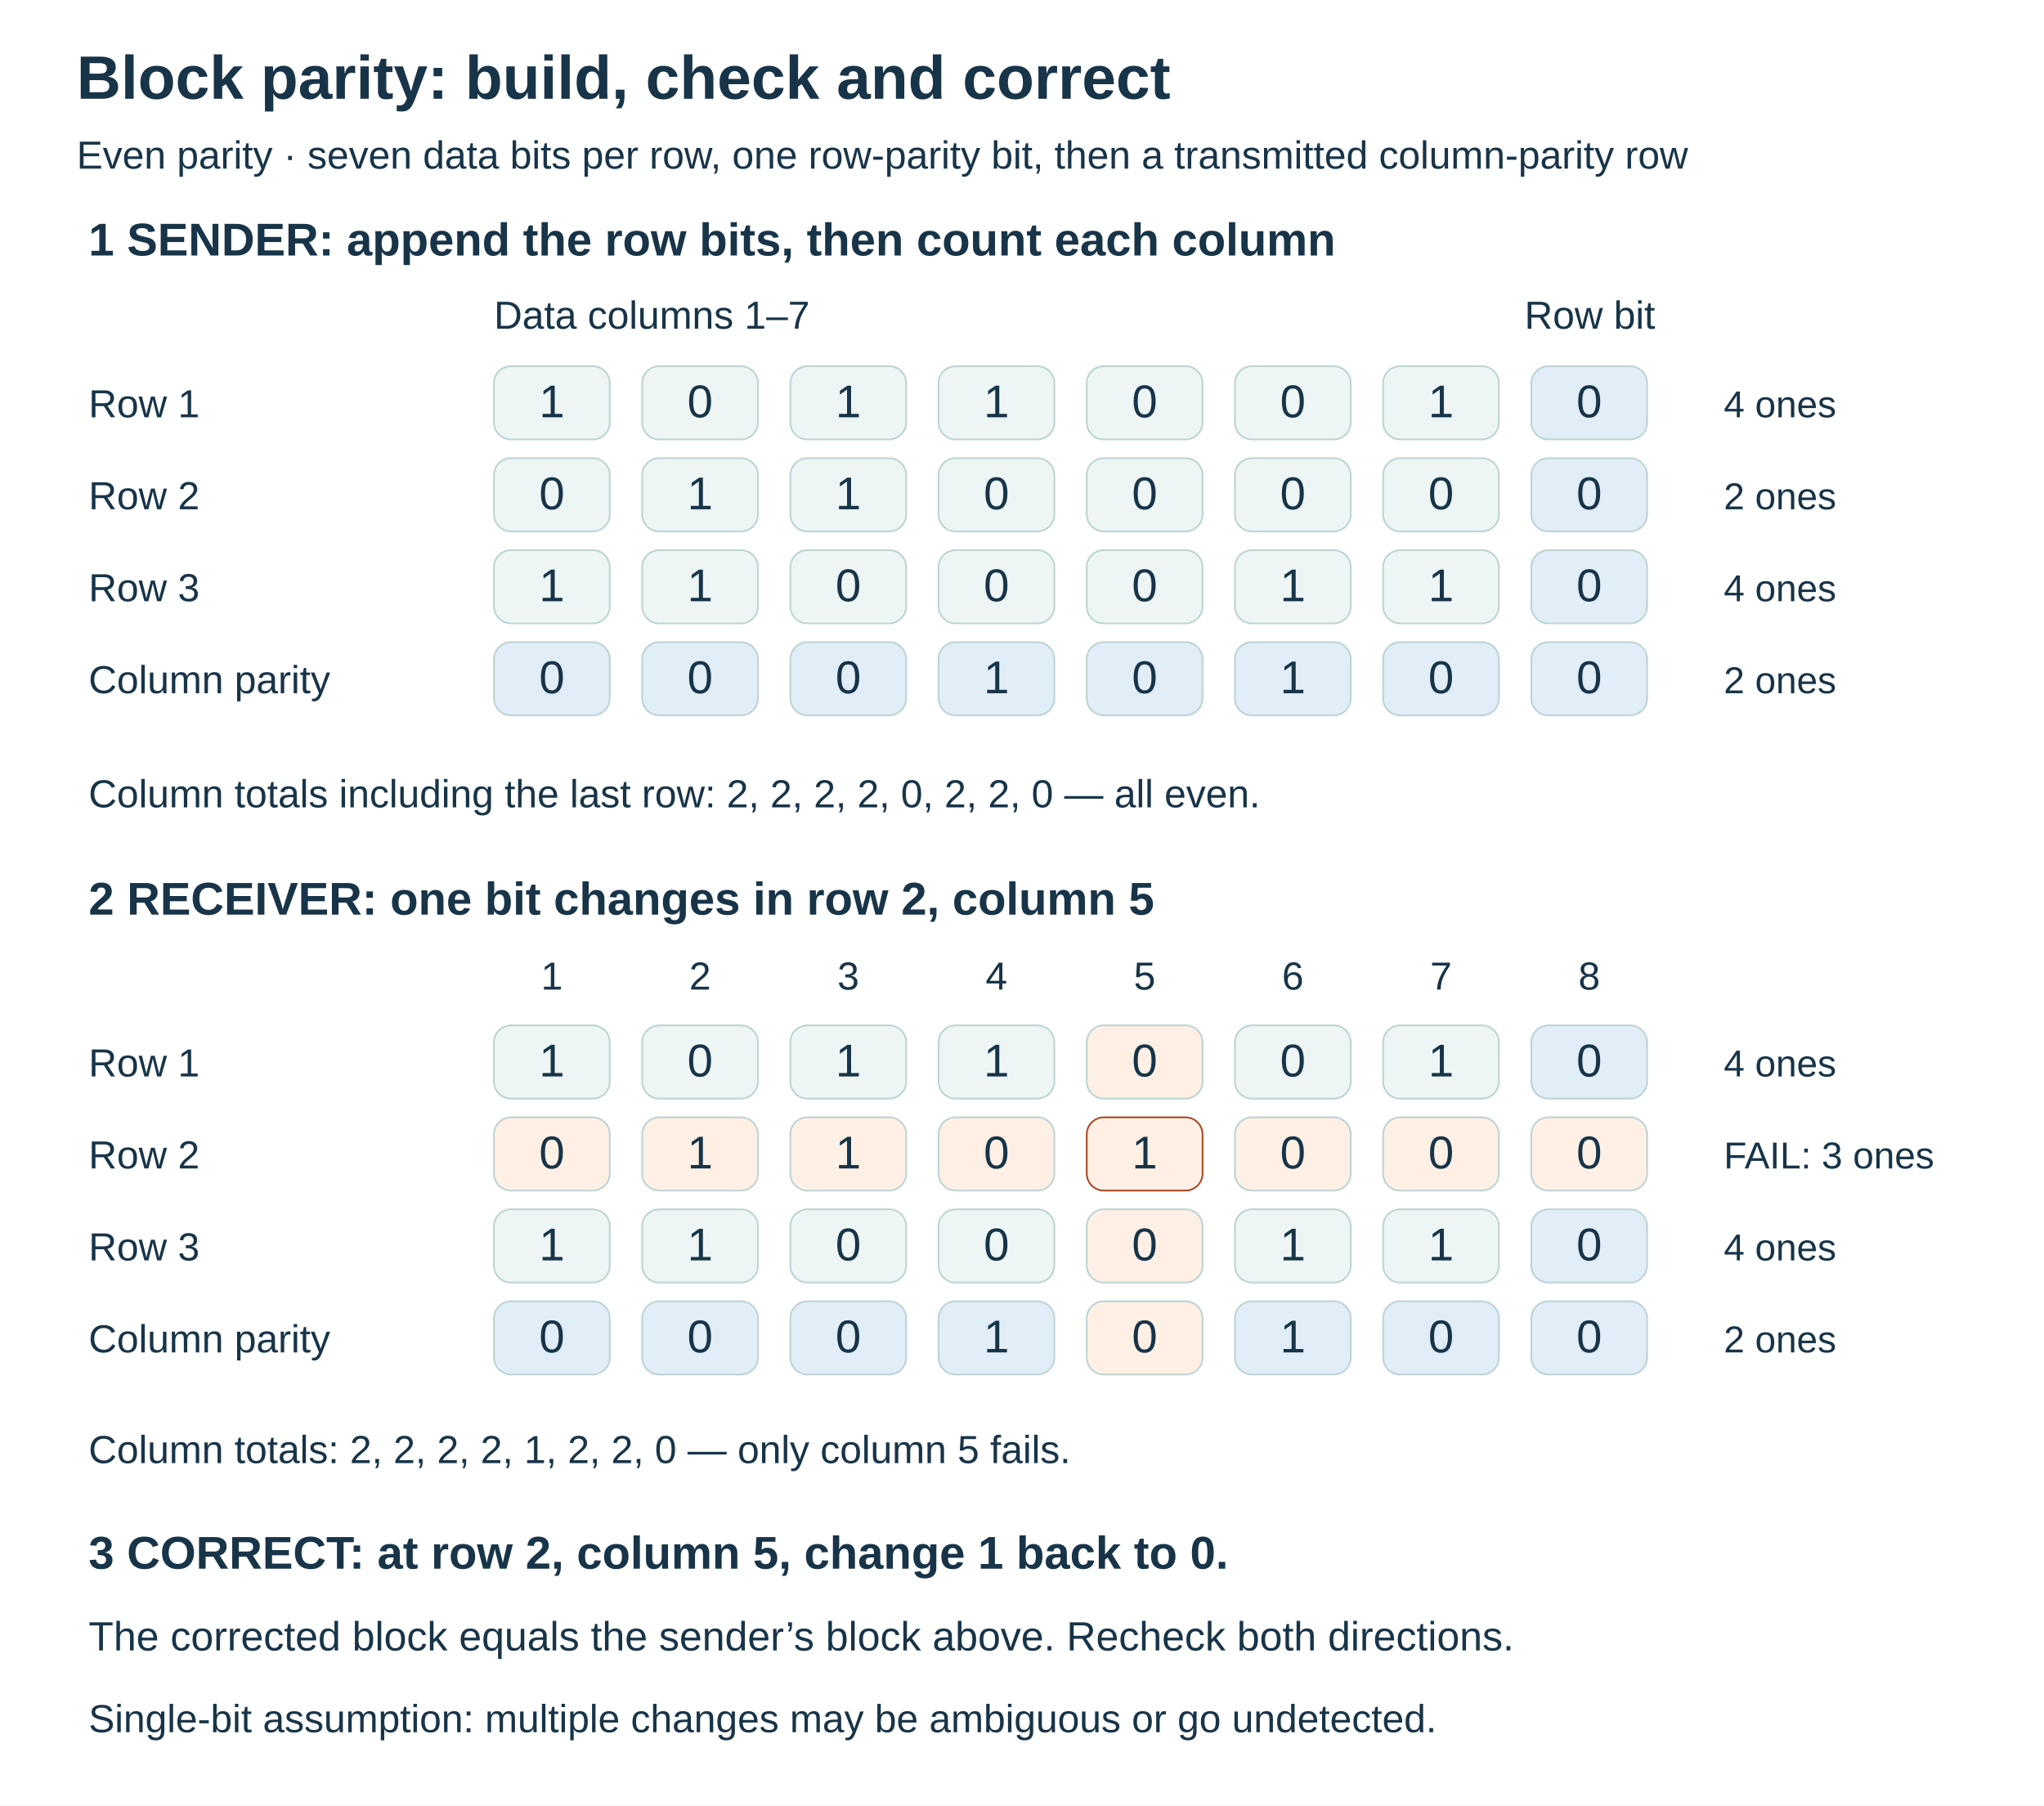
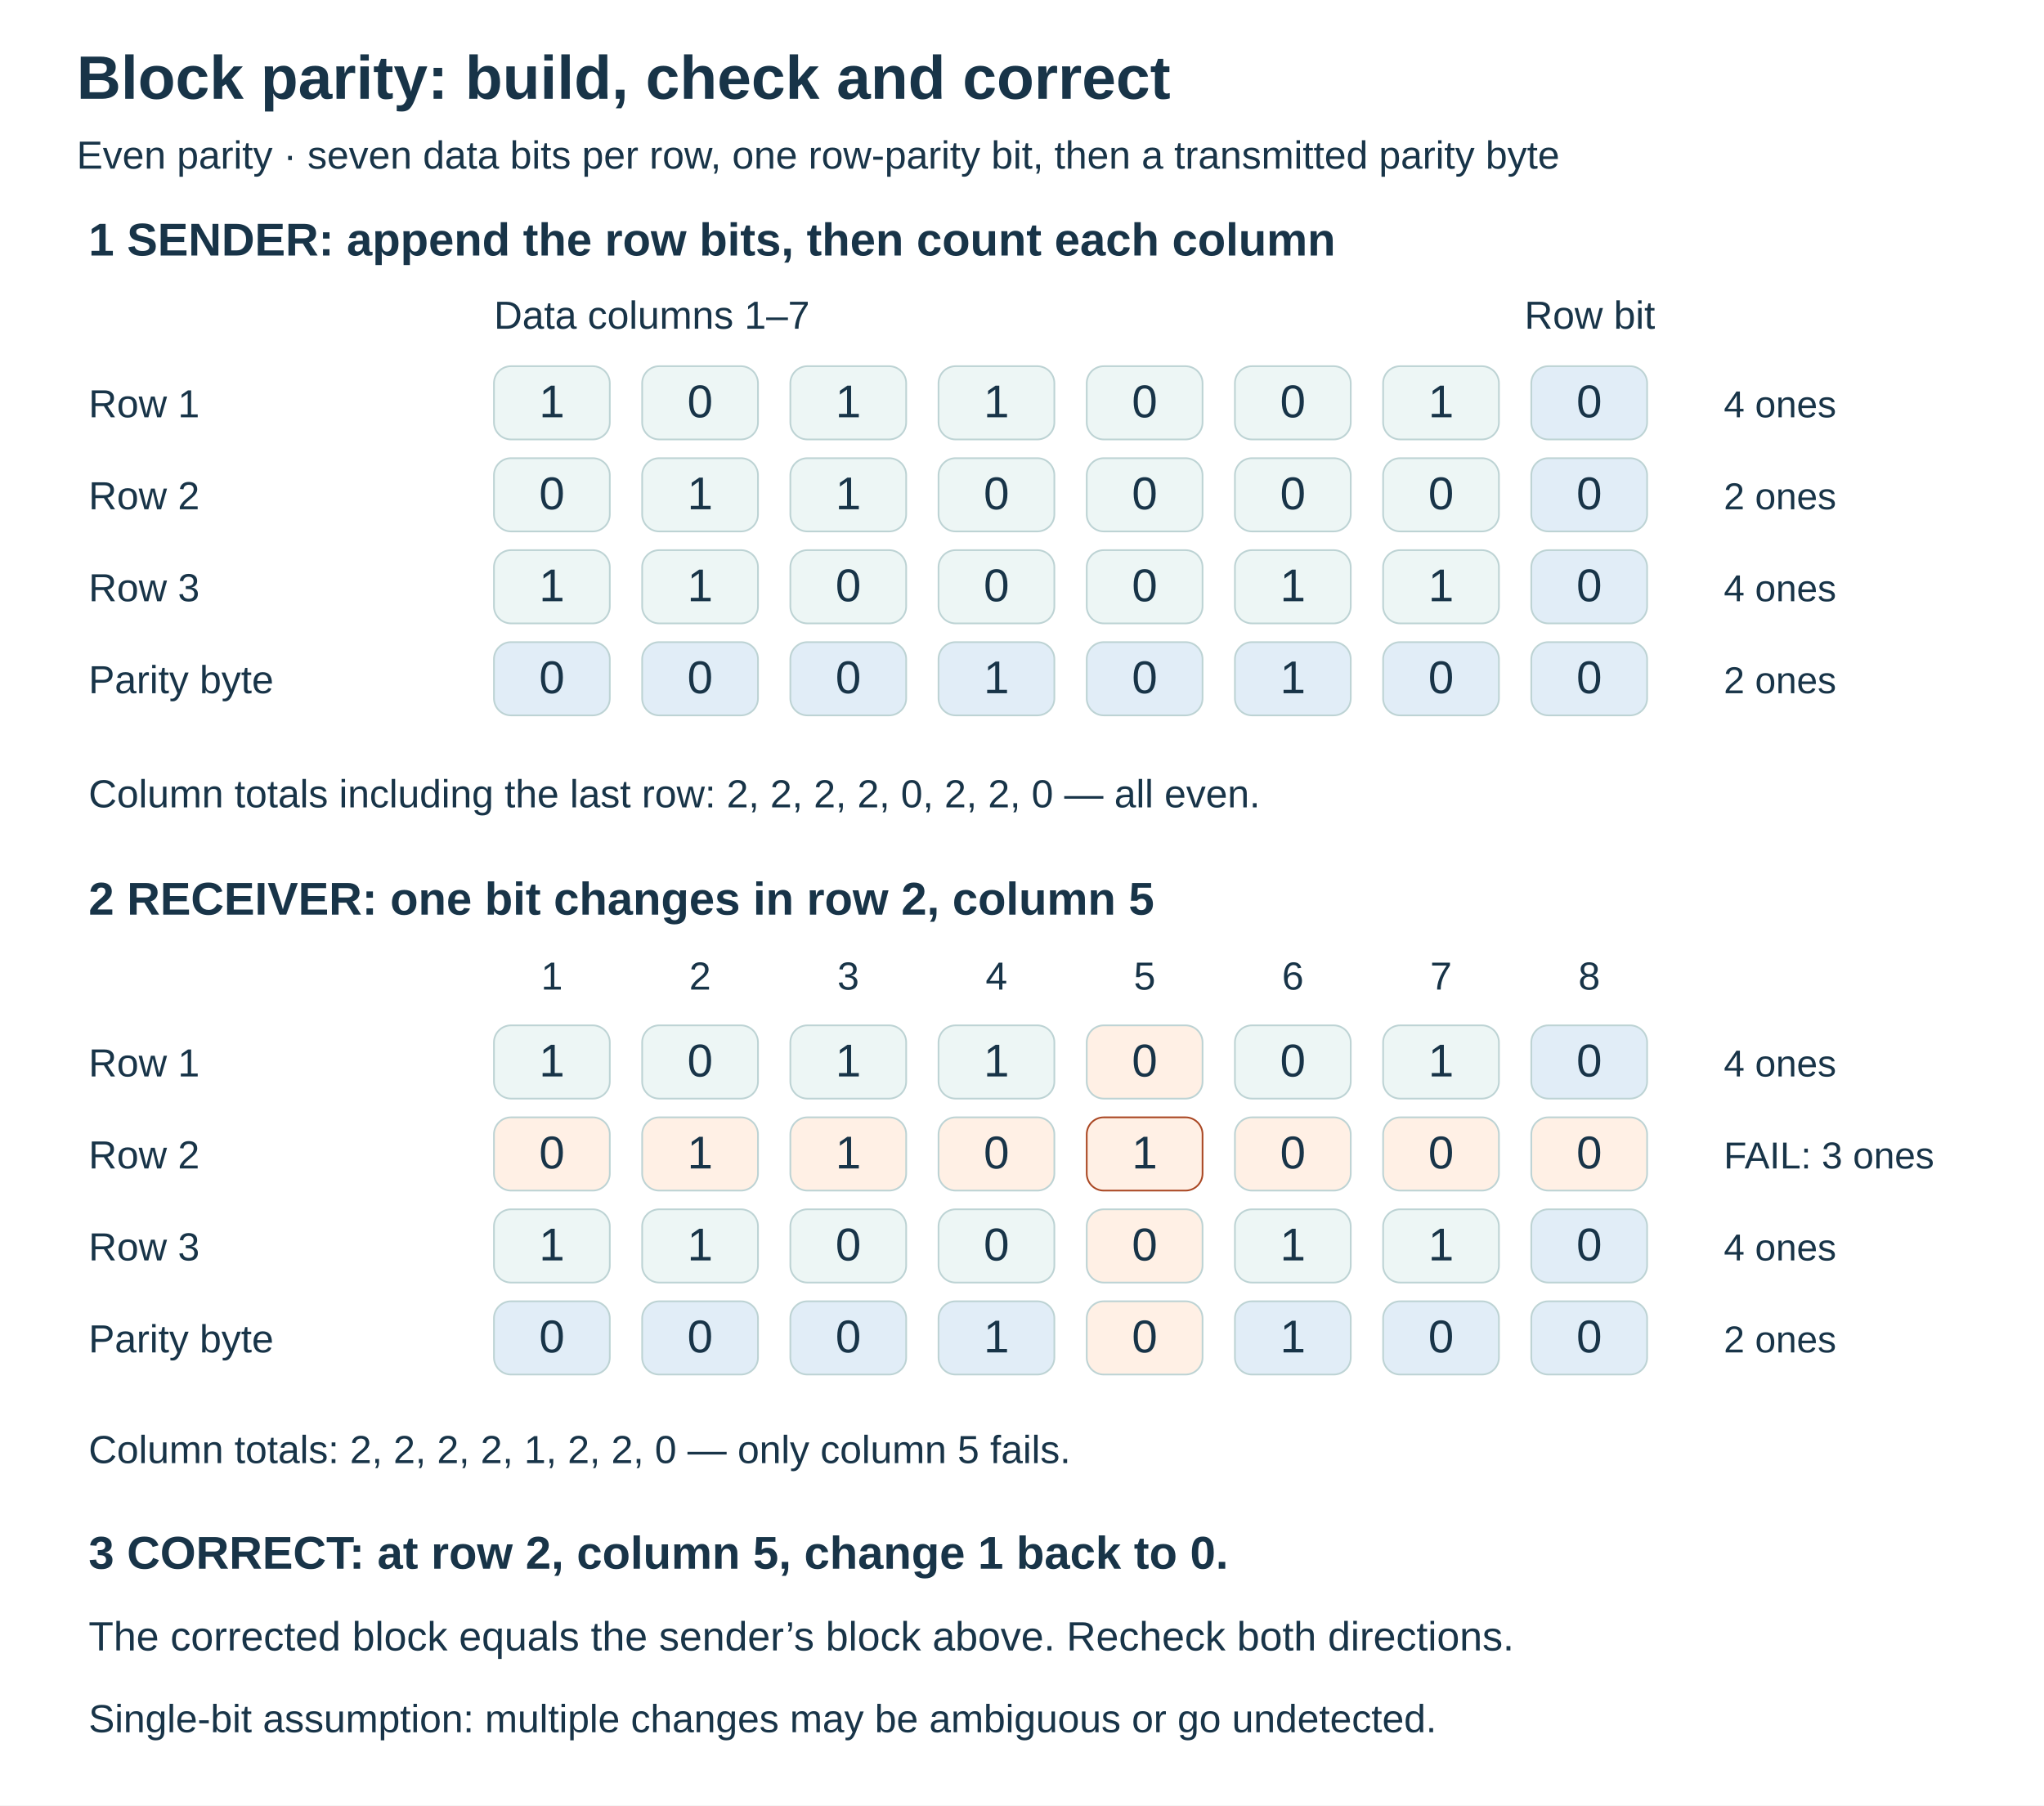
<svg xmlns="http://www.w3.org/2000/svg" width="1200" height="1060" viewBox="0 0 1200 1060" role="img" aria-labelledby="title desc">
  <rect width="1200" height="1060" fill="#fff" />
  <g fill="#183448" font-family="Arial, Helvetica, sans-serif">
    <text x="45" y="58" font-size="36" font-weight="700">Block parity: build, check and correct</text>
-     <text x="45" y="99" font-size="23">Even parity · seven data bits per row, one row-parity bit, then a transmitted column-parity row</text>
+     <text x="45" y="99" font-size="23">Even parity · seven data bits per row, one row-parity bit, then a transmitted parity byte</text>
    <text x="52" y="150" font-size="27" font-weight="700">1  SENDER: append the row bits, then count each column</text>
    <text x="290" y="193" font-size="23">Data columns 1–7</text>
    <text x="895" y="193" font-size="23">Row bit</text>
    <text x="52" y="245" font-size="23">Row 1</text>
    <rect x="290" y="215" width="68" height="43" rx="10" fill="#edf6f5" stroke="#bdd3d4" />
    <text x="324" y="245" font-size="27" text-anchor="middle">1</text>
    <rect x="377" y="215" width="68" height="43" rx="10" fill="#edf6f5" stroke="#bdd3d4" />
    <text x="411" y="245" font-size="27" text-anchor="middle">0</text>
    <rect x="464" y="215" width="68" height="43" rx="10" fill="#edf6f5" stroke="#bdd3d4" />
    <text x="498" y="245" font-size="27" text-anchor="middle">1</text>
    <rect x="551" y="215" width="68" height="43" rx="10" fill="#edf6f5" stroke="#bdd3d4" />
    <text x="585" y="245" font-size="27" text-anchor="middle">1</text>
    <rect x="638" y="215" width="68" height="43" rx="10" fill="#edf6f5" stroke="#bdd3d4" />
    <text x="672" y="245" font-size="27" text-anchor="middle">0</text>
    <rect x="725" y="215" width="68" height="43" rx="10" fill="#edf6f5" stroke="#bdd3d4" />
    <text x="759" y="245" font-size="27" text-anchor="middle">0</text>
    <rect x="812" y="215" width="68" height="43" rx="10" fill="#edf6f5" stroke="#bdd3d4" />
    <text x="846" y="245" font-size="27" text-anchor="middle">1</text>
    <rect x="899" y="215" width="68" height="43" rx="10" fill="#e1edf7" stroke="#bdd3d4" />
    <text x="933" y="245" font-size="27" text-anchor="middle">0</text>
    <text x="1012" y="245" font-size="22">4 ones</text>
    <text x="52" y="299" font-size="23">Row 2</text>
    <rect x="290" y="269" width="68" height="43" rx="10" fill="#edf6f5" stroke="#bdd3d4" />
    <text x="324" y="299" font-size="27" text-anchor="middle">0</text>
    <rect x="377" y="269" width="68" height="43" rx="10" fill="#edf6f5" stroke="#bdd3d4" />
    <text x="411" y="299" font-size="27" text-anchor="middle">1</text>
    <rect x="464" y="269" width="68" height="43" rx="10" fill="#edf6f5" stroke="#bdd3d4" />
    <text x="498" y="299" font-size="27" text-anchor="middle">1</text>
    <rect x="551" y="269" width="68" height="43" rx="10" fill="#edf6f5" stroke="#bdd3d4" />
    <text x="585" y="299" font-size="27" text-anchor="middle">0</text>
    <rect x="638" y="269" width="68" height="43" rx="10" fill="#edf6f5" stroke="#bdd3d4" />
    <text x="672" y="299" font-size="27" text-anchor="middle">0</text>
    <rect x="725" y="269" width="68" height="43" rx="10" fill="#edf6f5" stroke="#bdd3d4" />
    <text x="759" y="299" font-size="27" text-anchor="middle">0</text>
    <rect x="812" y="269" width="68" height="43" rx="10" fill="#edf6f5" stroke="#bdd3d4" />
    <text x="846" y="299" font-size="27" text-anchor="middle">0</text>
    <rect x="899" y="269" width="68" height="43" rx="10" fill="#e1edf7" stroke="#bdd3d4" />
    <text x="933" y="299" font-size="27" text-anchor="middle">0</text>
    <text x="1012" y="299" font-size="22">2 ones</text>
    <text x="52" y="353" font-size="23">Row 3</text>
    <rect x="290" y="323" width="68" height="43" rx="10" fill="#edf6f5" stroke="#bdd3d4" />
    <text x="324" y="353" font-size="27" text-anchor="middle">1</text>
    <rect x="377" y="323" width="68" height="43" rx="10" fill="#edf6f5" stroke="#bdd3d4" />
    <text x="411" y="353" font-size="27" text-anchor="middle">1</text>
    <rect x="464" y="323" width="68" height="43" rx="10" fill="#edf6f5" stroke="#bdd3d4" />
    <text x="498" y="353" font-size="27" text-anchor="middle">0</text>
    <rect x="551" y="323" width="68" height="43" rx="10" fill="#edf6f5" stroke="#bdd3d4" />
    <text x="585" y="353" font-size="27" text-anchor="middle">0</text>
    <rect x="638" y="323" width="68" height="43" rx="10" fill="#edf6f5" stroke="#bdd3d4" />
    <text x="672" y="353" font-size="27" text-anchor="middle">0</text>
    <rect x="725" y="323" width="68" height="43" rx="10" fill="#edf6f5" stroke="#bdd3d4" />
    <text x="759" y="353" font-size="27" text-anchor="middle">1</text>
    <rect x="812" y="323" width="68" height="43" rx="10" fill="#edf6f5" stroke="#bdd3d4" />
    <text x="846" y="353" font-size="27" text-anchor="middle">1</text>
    <rect x="899" y="323" width="68" height="43" rx="10" fill="#e1edf7" stroke="#bdd3d4" />
    <text x="933" y="353" font-size="27" text-anchor="middle">0</text>
    <text x="1012" y="353" font-size="22">4 ones</text>
-     <text x="52" y="407" font-size="23">Column parity</text>
+     <text x="52" y="407" font-size="23">Parity byte</text>
    <rect x="290" y="377" width="68" height="43" rx="10" fill="#e1edf7" stroke="#bdd3d4" />
    <text x="324" y="407" font-size="27" text-anchor="middle">0</text>
    <rect x="377" y="377" width="68" height="43" rx="10" fill="#e1edf7" stroke="#bdd3d4" />
    <text x="411" y="407" font-size="27" text-anchor="middle">0</text>
    <rect x="464" y="377" width="68" height="43" rx="10" fill="#e1edf7" stroke="#bdd3d4" />
    <text x="498" y="407" font-size="27" text-anchor="middle">0</text>
    <rect x="551" y="377" width="68" height="43" rx="10" fill="#e1edf7" stroke="#bdd3d4" />
    <text x="585" y="407" font-size="27" text-anchor="middle">1</text>
    <rect x="638" y="377" width="68" height="43" rx="10" fill="#e1edf7" stroke="#bdd3d4" />
    <text x="672" y="407" font-size="27" text-anchor="middle">0</text>
    <rect x="725" y="377" width="68" height="43" rx="10" fill="#e1edf7" stroke="#bdd3d4" />
    <text x="759" y="407" font-size="27" text-anchor="middle">1</text>
    <rect x="812" y="377" width="68" height="43" rx="10" fill="#e1edf7" stroke="#bdd3d4" />
    <text x="846" y="407" font-size="27" text-anchor="middle">0</text>
    <rect x="899" y="377" width="68" height="43" rx="10" fill="#e1edf7" stroke="#bdd3d4" />
    <text x="933" y="407" font-size="27" text-anchor="middle">0</text>
    <text x="1012" y="407" font-size="22">2 ones</text>
    <text x="52" y="474" font-size="23">Column totals including the last row: 2, 2, 2, 2, 0, 2, 2, 0 — all even.</text>
    <text x="52" y="537" font-size="27" font-weight="700">2  RECEIVER: one bit changes in row 2, column 5</text>
    <text x="324" y="581" font-size="23" text-anchor="middle">1</text>
    <text x="411" y="581" font-size="23" text-anchor="middle">2</text>
    <text x="498" y="581" font-size="23" text-anchor="middle">3</text>
    <text x="585" y="581" font-size="23" text-anchor="middle">4</text>
    <text x="672" y="581" font-size="23" text-anchor="middle">5</text>
    <text x="759" y="581" font-size="23" text-anchor="middle">6</text>
    <text x="846" y="581" font-size="23" text-anchor="middle">7</text>
    <text x="933" y="581" font-size="23" text-anchor="middle">8</text>
    <text x="52" y="632" font-size="23">Row 1</text>
    <rect x="290" y="602" width="68" height="43" rx="10" fill="#edf6f5" stroke="#bdd3d4" />
    <text x="324" y="632" font-size="27" text-anchor="middle">1</text>
    <rect x="377" y="602" width="68" height="43" rx="10" fill="#edf6f5" stroke="#bdd3d4" />
    <text x="411" y="632" font-size="27" text-anchor="middle">0</text>
    <rect x="464" y="602" width="68" height="43" rx="10" fill="#edf6f5" stroke="#bdd3d4" />
    <text x="498" y="632" font-size="27" text-anchor="middle">1</text>
    <rect x="551" y="602" width="68" height="43" rx="10" fill="#edf6f5" stroke="#bdd3d4" />
    <text x="585" y="632" font-size="27" text-anchor="middle">1</text>
    <rect x="638" y="602" width="68" height="43" rx="10" fill="#fff0e5" stroke="#bdd3d4" />
    <text x="672" y="632" font-size="27" text-anchor="middle">0</text>
    <rect x="725" y="602" width="68" height="43" rx="10" fill="#edf6f5" stroke="#bdd3d4" />
    <text x="759" y="632" font-size="27" text-anchor="middle">0</text>
    <rect x="812" y="602" width="68" height="43" rx="10" fill="#edf6f5" stroke="#bdd3d4" />
    <text x="846" y="632" font-size="27" text-anchor="middle">1</text>
    <rect x="899" y="602" width="68" height="43" rx="10" fill="#e1edf7" stroke="#bdd3d4" />
    <text x="933" y="632" font-size="27" text-anchor="middle">0</text>
    <text x="1012" y="632" font-size="22">4 ones</text>
    <text x="52" y="686" font-size="23">Row 2</text>
    <rect x="290" y="656" width="68" height="43" rx="10" fill="#fff0e5" stroke="#bdd3d4" />
    <text x="324" y="686" font-size="27" text-anchor="middle">0</text>
    <rect x="377" y="656" width="68" height="43" rx="10" fill="#fff0e5" stroke="#bdd3d4" />
    <text x="411" y="686" font-size="27" text-anchor="middle">1</text>
    <rect x="464" y="656" width="68" height="43" rx="10" fill="#fff0e5" stroke="#bdd3d4" />
    <text x="498" y="686" font-size="27" text-anchor="middle">1</text>
    <rect x="551" y="656" width="68" height="43" rx="10" fill="#fff0e5" stroke="#bdd3d4" />
    <text x="585" y="686" font-size="27" text-anchor="middle">0</text>
    <rect x="638" y="656" width="68" height="43" rx="10" fill="#fff0e5" stroke="#aa4824" />
    <text x="672" y="686" font-size="27" text-anchor="middle">1</text>
    <rect x="725" y="656" width="68" height="43" rx="10" fill="#fff0e5" stroke="#bdd3d4" />
    <text x="759" y="686" font-size="27" text-anchor="middle">0</text>
    <rect x="812" y="656" width="68" height="43" rx="10" fill="#fff0e5" stroke="#bdd3d4" />
    <text x="846" y="686" font-size="27" text-anchor="middle">0</text>
    <rect x="899" y="656" width="68" height="43" rx="10" fill="#fff0e5" stroke="#bdd3d4" />
    <text x="933" y="686" font-size="27" text-anchor="middle">0</text>
    <text x="1012" y="686" font-size="22">FAIL: 3 ones</text>
    <text x="52" y="740" font-size="23">Row 3</text>
    <rect x="290" y="710" width="68" height="43" rx="10" fill="#edf6f5" stroke="#bdd3d4" />
    <text x="324" y="740" font-size="27" text-anchor="middle">1</text>
    <rect x="377" y="710" width="68" height="43" rx="10" fill="#edf6f5" stroke="#bdd3d4" />
    <text x="411" y="740" font-size="27" text-anchor="middle">1</text>
    <rect x="464" y="710" width="68" height="43" rx="10" fill="#edf6f5" stroke="#bdd3d4" />
    <text x="498" y="740" font-size="27" text-anchor="middle">0</text>
    <rect x="551" y="710" width="68" height="43" rx="10" fill="#edf6f5" stroke="#bdd3d4" />
    <text x="585" y="740" font-size="27" text-anchor="middle">0</text>
    <rect x="638" y="710" width="68" height="43" rx="10" fill="#fff0e5" stroke="#bdd3d4" />
    <text x="672" y="740" font-size="27" text-anchor="middle">0</text>
    <rect x="725" y="710" width="68" height="43" rx="10" fill="#edf6f5" stroke="#bdd3d4" />
    <text x="759" y="740" font-size="27" text-anchor="middle">1</text>
    <rect x="812" y="710" width="68" height="43" rx="10" fill="#edf6f5" stroke="#bdd3d4" />
    <text x="846" y="740" font-size="27" text-anchor="middle">1</text>
    <rect x="899" y="710" width="68" height="43" rx="10" fill="#e1edf7" stroke="#bdd3d4" />
    <text x="933" y="740" font-size="27" text-anchor="middle">0</text>
    <text x="1012" y="740" font-size="22">4 ones</text>
-     <text x="52" y="794" font-size="23">Column parity</text>
+     <text x="52" y="794" font-size="23">Parity byte</text>
    <rect x="290" y="764" width="68" height="43" rx="10" fill="#e1edf7" stroke="#bdd3d4" />
    <text x="324" y="794" font-size="27" text-anchor="middle">0</text>
    <rect x="377" y="764" width="68" height="43" rx="10" fill="#e1edf7" stroke="#bdd3d4" />
    <text x="411" y="794" font-size="27" text-anchor="middle">0</text>
    <rect x="464" y="764" width="68" height="43" rx="10" fill="#e1edf7" stroke="#bdd3d4" />
    <text x="498" y="794" font-size="27" text-anchor="middle">0</text>
    <rect x="551" y="764" width="68" height="43" rx="10" fill="#e1edf7" stroke="#bdd3d4" />
    <text x="585" y="794" font-size="27" text-anchor="middle">1</text>
    <rect x="638" y="764" width="68" height="43" rx="10" fill="#fff0e5" stroke="#bdd3d4" />
    <text x="672" y="794" font-size="27" text-anchor="middle">0</text>
    <rect x="725" y="764" width="68" height="43" rx="10" fill="#e1edf7" stroke="#bdd3d4" />
    <text x="759" y="794" font-size="27" text-anchor="middle">1</text>
    <rect x="812" y="764" width="68" height="43" rx="10" fill="#e1edf7" stroke="#bdd3d4" />
    <text x="846" y="794" font-size="27" text-anchor="middle">0</text>
    <rect x="899" y="764" width="68" height="43" rx="10" fill="#e1edf7" stroke="#bdd3d4" />
    <text x="933" y="794" font-size="27" text-anchor="middle">0</text>
    <text x="1012" y="794" font-size="22">2 ones</text>
    <text x="52" y="859" font-size="23">Column totals: 2, 2, 2, 2, 1, 2, 2, 0 — only column 5 fails.</text>
    <text x="52" y="921" font-size="27" font-weight="700">3  CORRECT: at row 2, column 5, change 1 back to 0.</text>
    <text x="52" y="969" font-size="24">The corrected block equals the sender’s block above. Recheck both directions.</text>
    <text x="52" y="1017" font-size="23">Single-bit assumption: multiple changes may be ambiguous or go undetected.</text>
  </g>
</svg>
